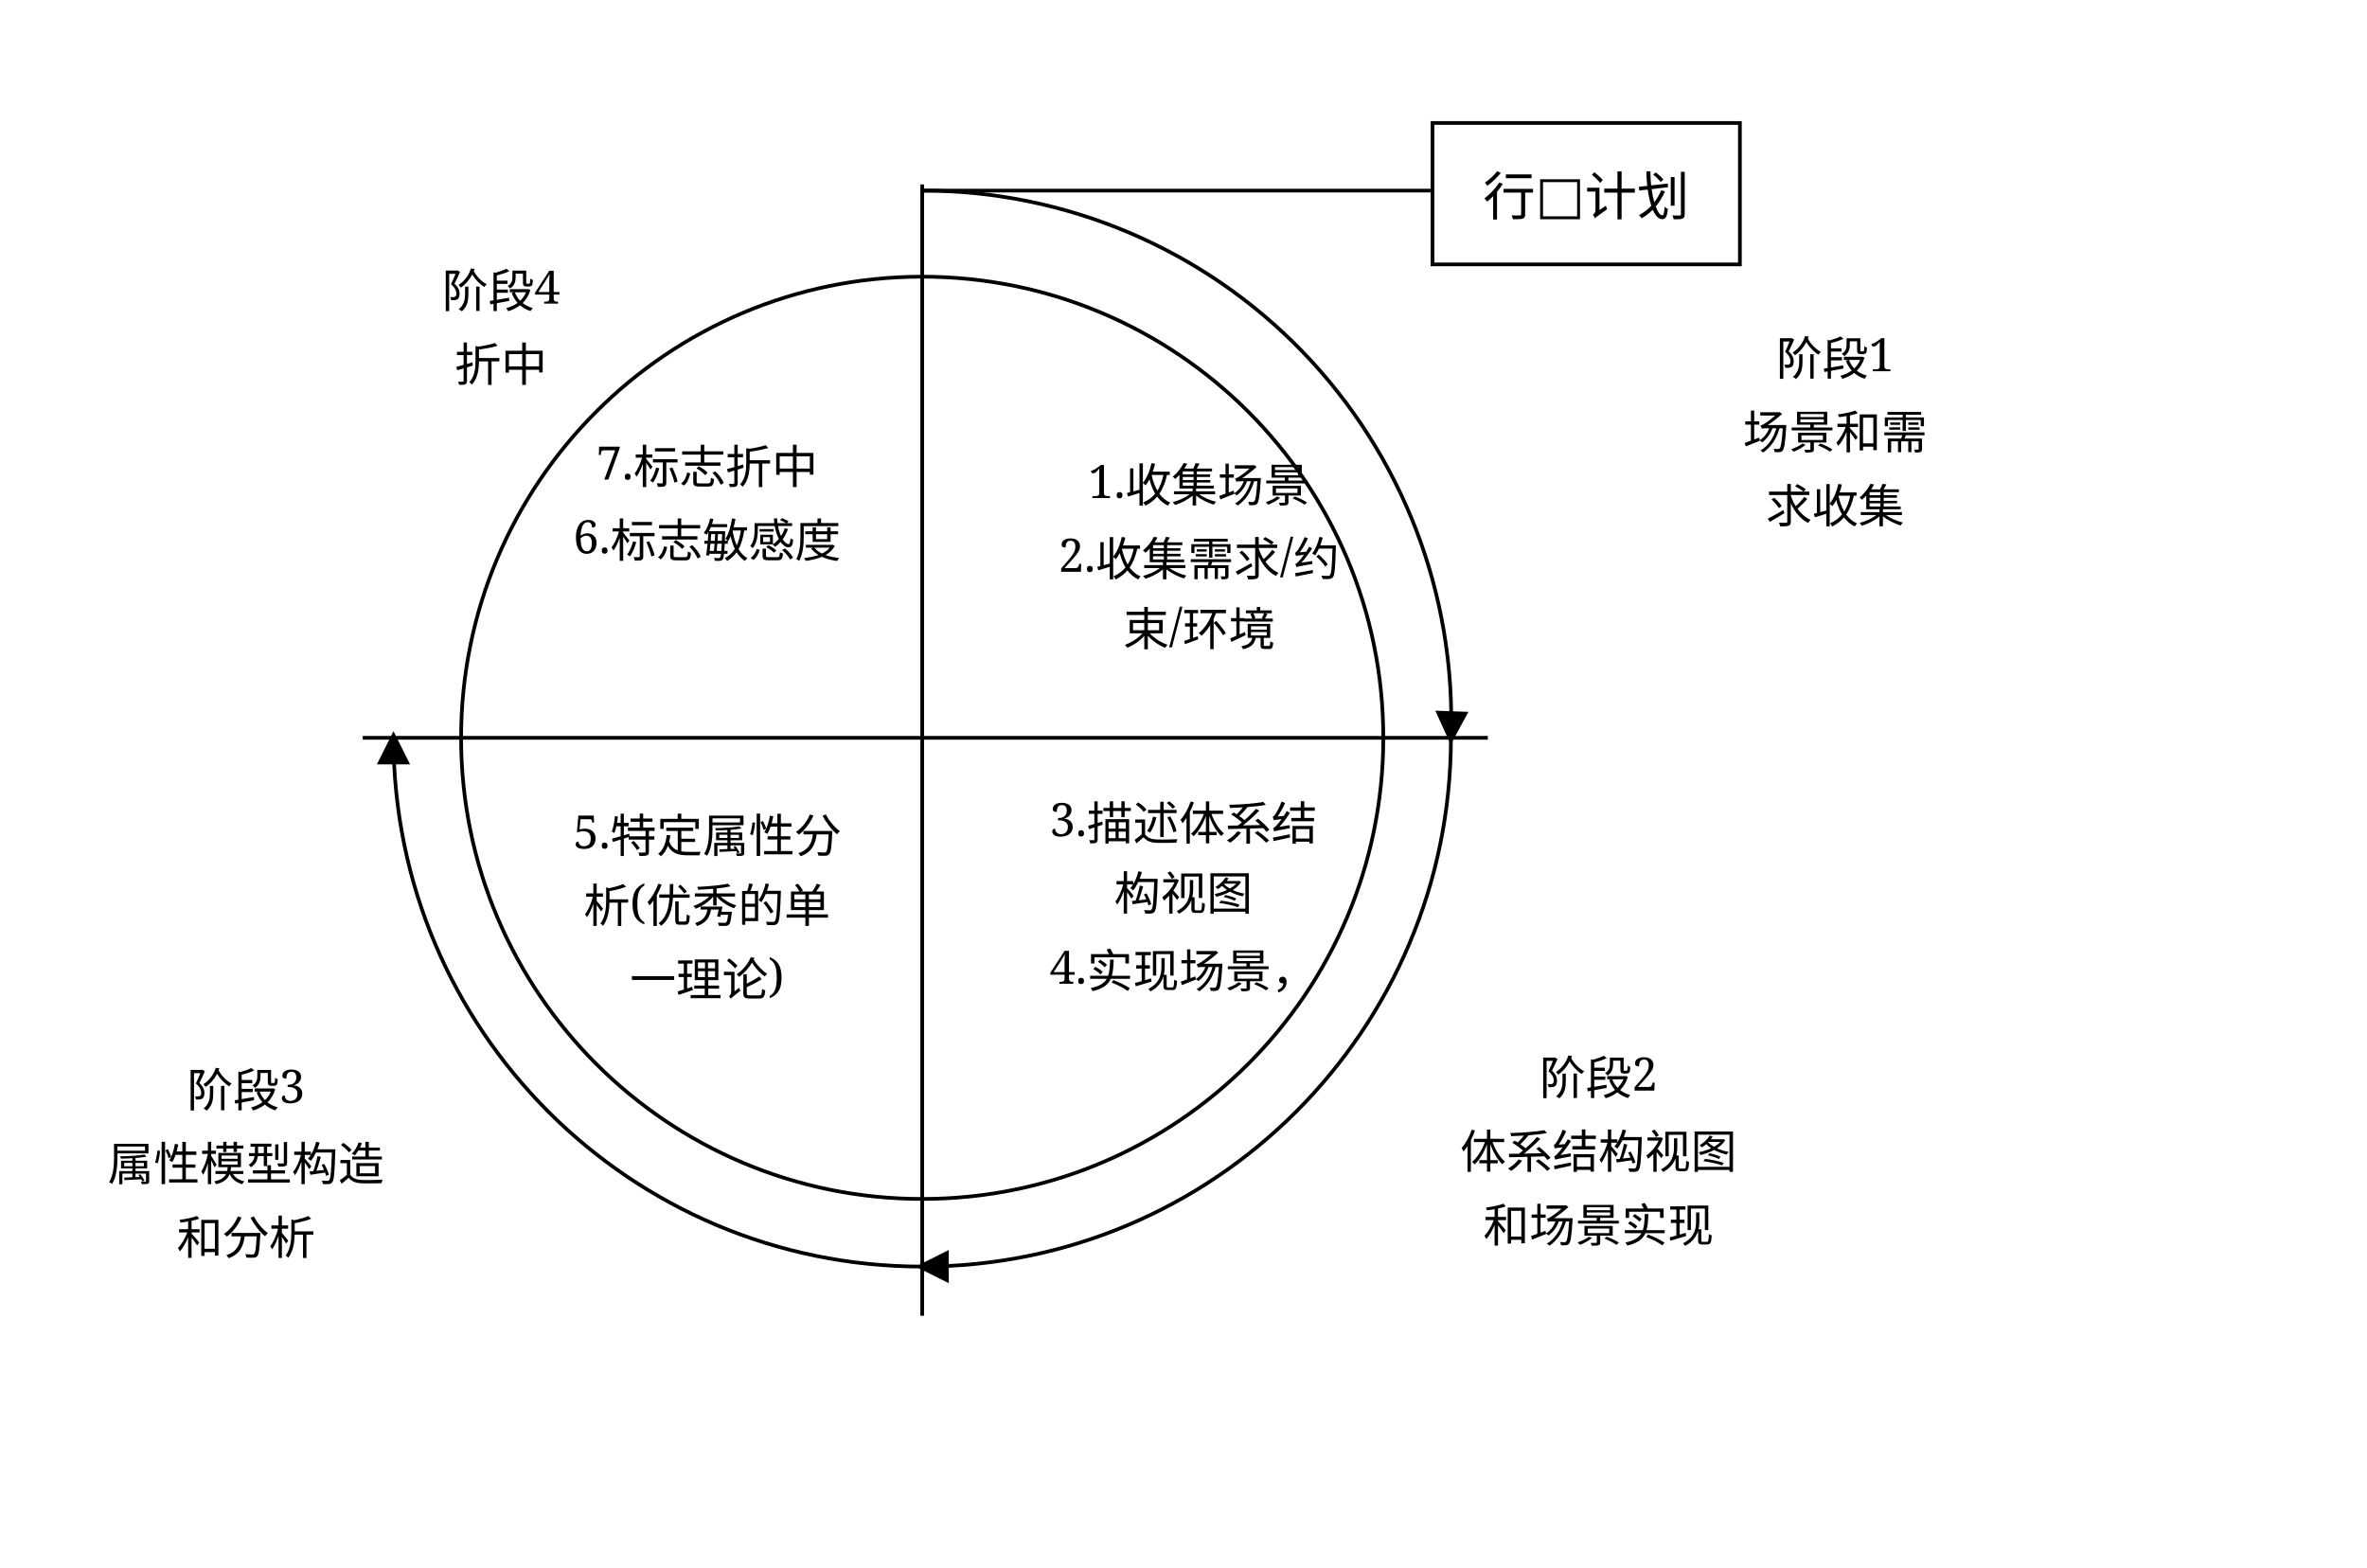
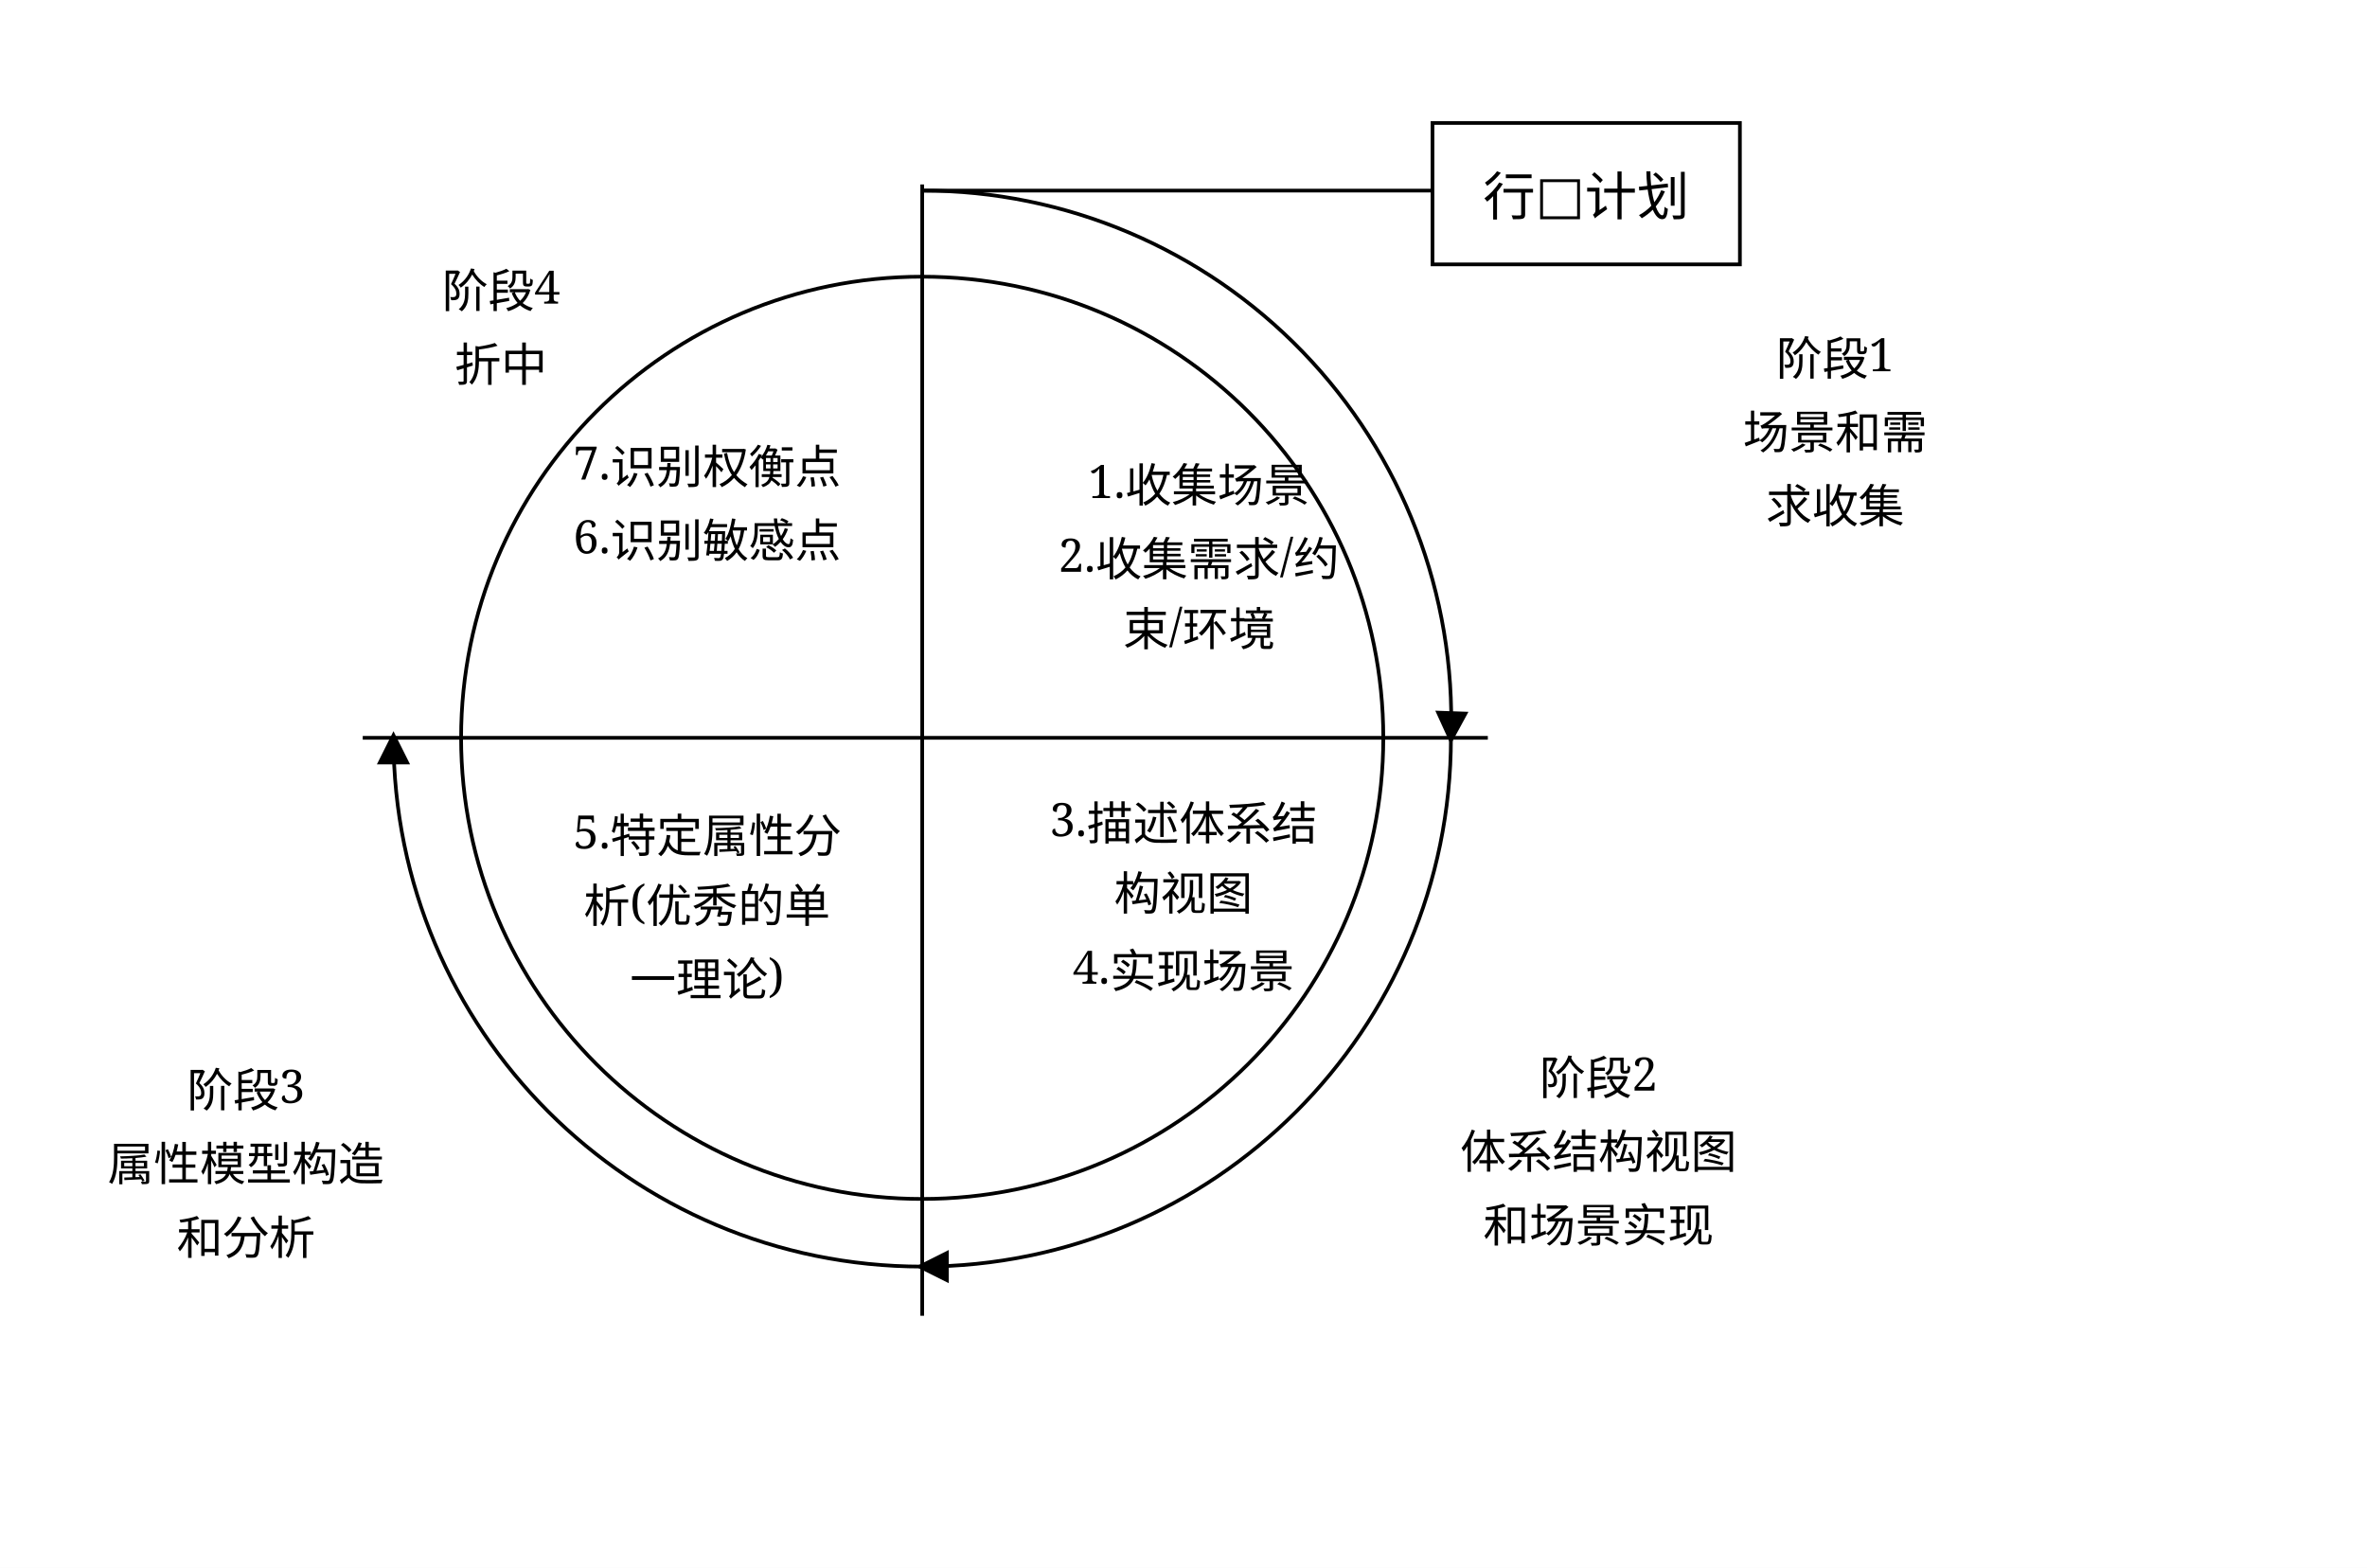
<svg xmlns="http://www.w3.org/2000/svg" width="770" height="510" viewBox="0 0 770 510">
  <rect x="0" y="0" width="770" height="510" fill="#ffffff" />
  <defs>
    <marker id="ar2" viewBox="0 0 10 10" refX="8" refY="5" markerWidth="9" markerHeight="9" orient="auto-start-reverse">
      <path d="M0,0 L10,5 L0,10 z" fill="#000" />
    </marker>
  </defs>
  <g stroke="#000" stroke-width="1.2" fill="none">
    <circle cx="300" cy="240" r="150" />
    <line x1="300" y1="60" x2="300" y2="428" />
    <line x1="118" y1="240" x2="484" y2="240" />
    <path d="M 300,62 A 172,172 0 0 1 472,240" marker-end="url(#ar2)" />
    <path d="M 472,240 A 172,172 0 0 1 300,412" marker-end="url(#ar2)" />
    <path d="M 300,412 A 172,172 0 0 1 128,240" marker-end="url(#ar2)" />
    <line x1="300" y1="62" x2="466" y2="62" />
    <rect x="466" y="40" width="100" height="46" fill="#fff" />
  </g>
  <g font-family="serif" fill="#000" text-anchor="middle">
    <text x="516" y="70" font-size="17">行□计划</text>
    <text x="390" y="162" font-size="15">1.收集场景</text>
    <text x="390" y="186" font-size="15">2.收集需求/约</text>
    <text x="390" y="210" font-size="15">束/环境</text>
    <text x="385" y="272" font-size="15">3.描述体系结</text>
    <text x="385" y="296" font-size="15">构视图</text>
-     <text x="385" y="320" font-size="15">4.实现场景，</text>
+     <text x="385" y="320" font-size="15">4.实现场景</text>
    <text x="230" y="276" font-size="15">5.特定属性分</text>
    <text x="230" y="300" font-size="15">析(优秀的单</text>
    <text x="230" y="324" font-size="15">一理论)</text>
-     <text x="230" y="156" font-size="15">7.标志折中</text>
-     <text x="230" y="180" font-size="15">6.标志敏感度</text>
+     <text x="230" y="156" font-size="15">7.识别权衡点</text>
+     <text x="230" y="180" font-size="15">6.识别敏感点</text>
    <text x="163" y="100" font-size="15">阶段4</text>
    <text x="163" y="124" font-size="15">折中</text>
    <text x="597" y="122" font-size="15">阶段1</text>
    <text x="597" y="146" font-size="15">场景和需</text>
    <text x="597" y="170" font-size="15">求收集</text>
    <text x="520" y="356" font-size="15">阶段2</text>
    <text x="520" y="380" font-size="15">体系结构视图</text>
    <text x="520" y="404" font-size="15">和场景实现</text>
    <text x="80" y="360" font-size="15">阶段3</text>
    <text x="80" y="384" font-size="15">属性模型构造</text>
    <text x="80" y="408" font-size="15">和分析</text>
  </g>
</svg>
